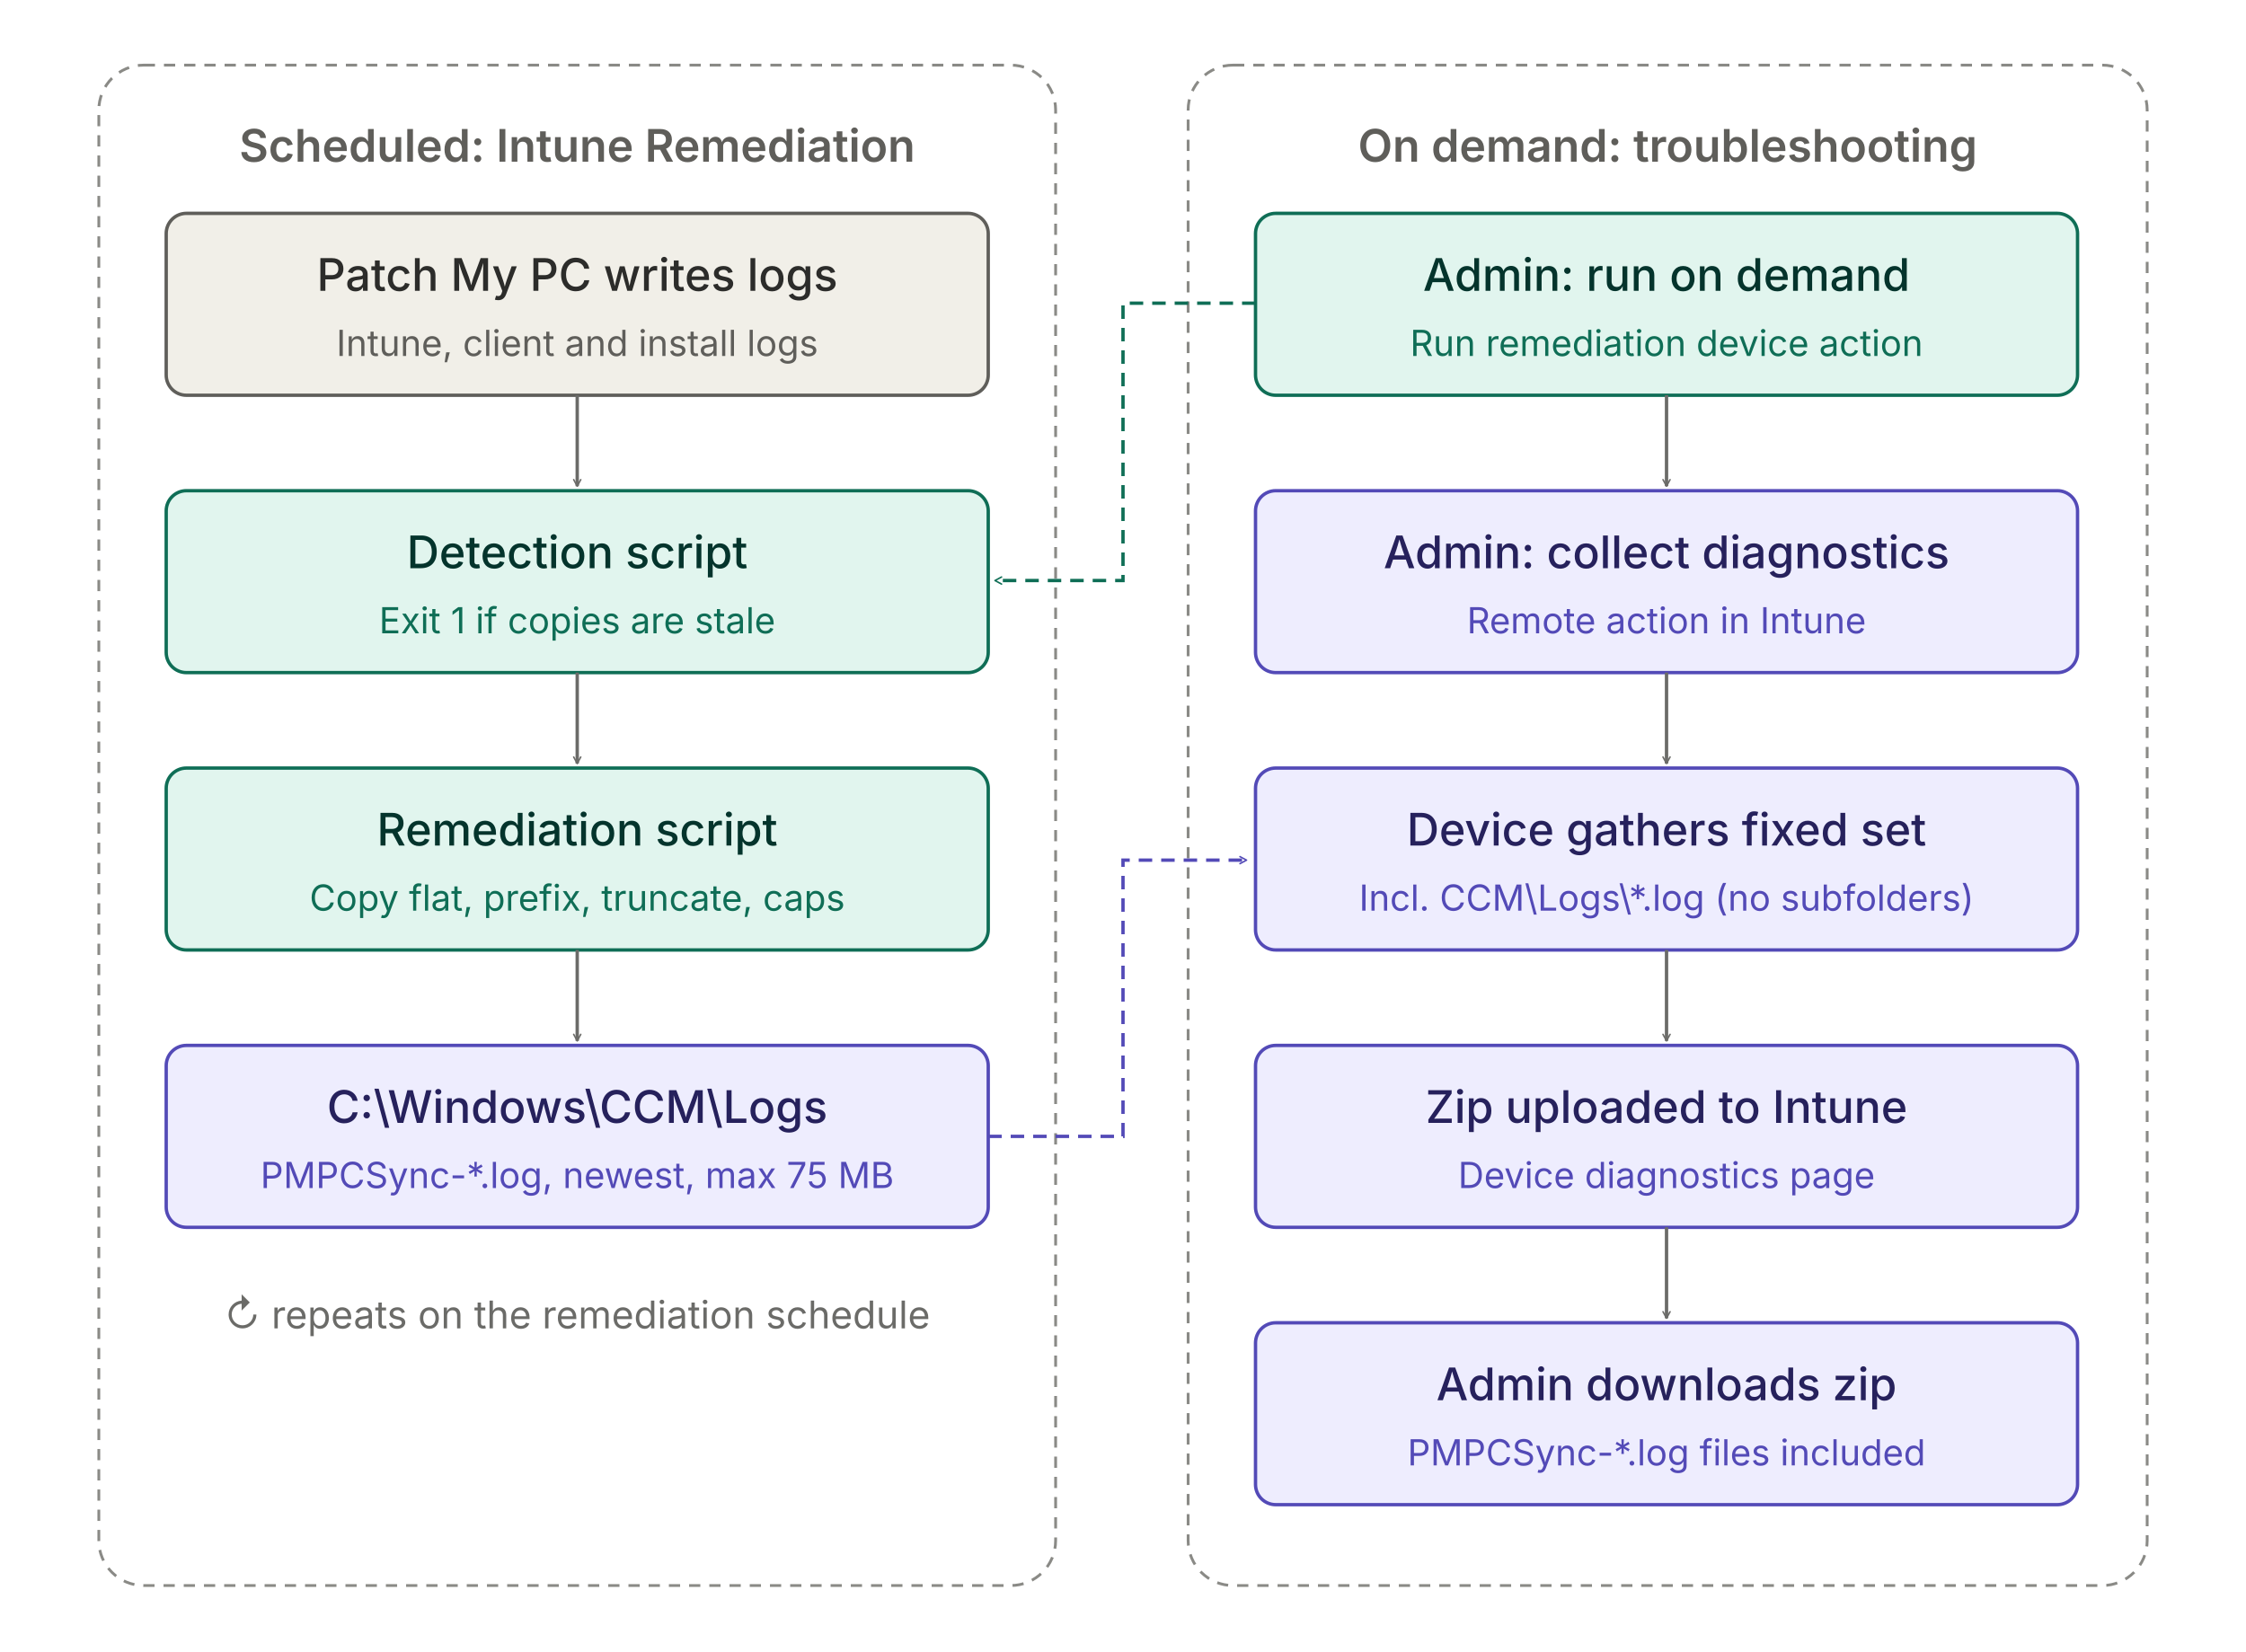
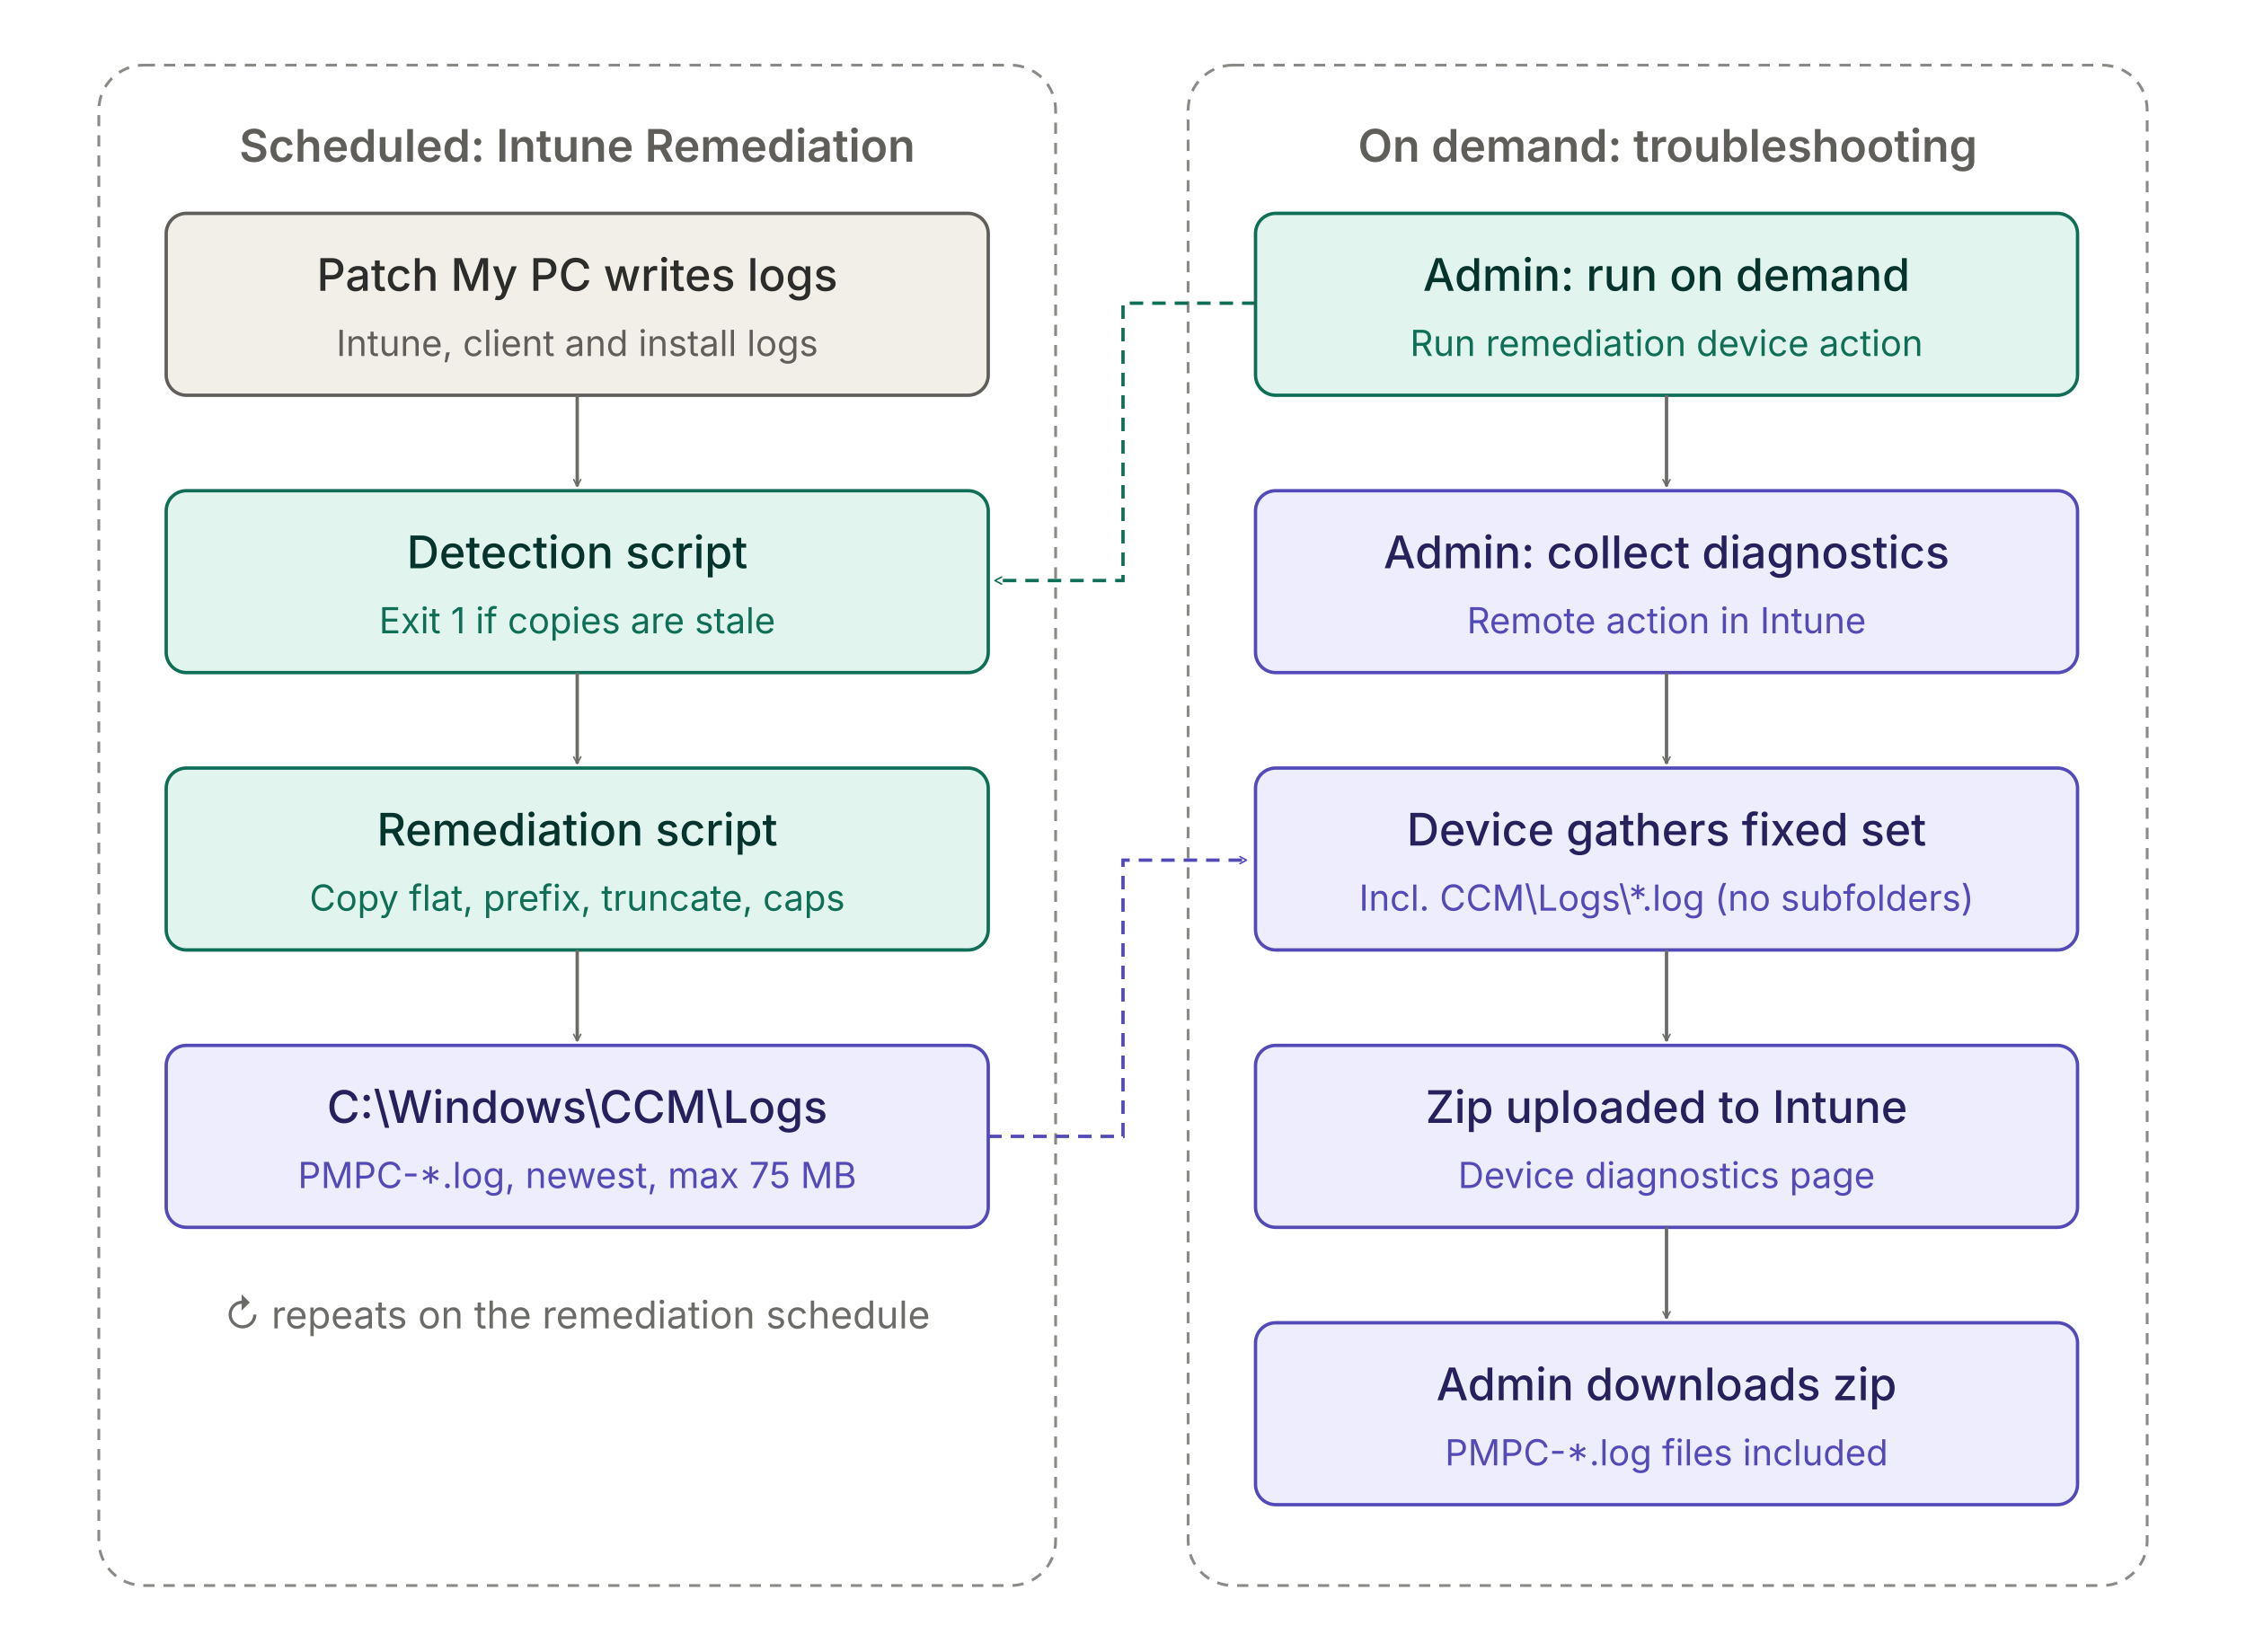
<svg xmlns="http://www.w3.org/2000/svg" width="2000" height="1471" viewBox="0 0 2000 1471" font-family="Inter, sans-serif">
  <defs>
    <marker id="a-gray" viewBox="0 0 20 20" refX="16" refY="10" markerWidth="9" markerHeight="9" orient="auto-start-reverse" markerUnits="userSpaceOnUse">
      <path d="M3 3 L16 10 L3 17" fill="none" stroke="#6B6B68" stroke-width="3" stroke-linecap="round" stroke-linejoin="round" />
    </marker>
    <marker id="a-green" viewBox="0 0 20 20" refX="16" refY="10" markerWidth="9" markerHeight="9" orient="auto-start-reverse" markerUnits="userSpaceOnUse">
      <path d="M3 3 L16 10 L3 17" fill="none" stroke="#0F6E56" stroke-width="3" stroke-linecap="round" stroke-linejoin="round" />
    </marker>
    <marker id="a-purple" viewBox="0 0 20 20" refX="16" refY="10" markerWidth="9" markerHeight="9" orient="auto-start-reverse" markerUnits="userSpaceOnUse">
      <path d="M3 3 L16 10 L3 17" fill="none" stroke="#534AB7" stroke-width="3" stroke-linecap="round" stroke-linejoin="round" />
    </marker>
  </defs>
  <rect x="88" y="58" width="852" height="1354" rx="40" fill="none" stroke="#8A8A86" stroke-width="2.5" stroke-dasharray="10 8" />
  <text x="514" y="144" text-anchor="middle" font-size="40" font-weight="600" fill="#5F5E5A">Scheduled: Intune Remediation</text>
  <rect x="1058" y="58" width="854" height="1354" rx="40" fill="none" stroke="#8A8A86" stroke-width="2.5" stroke-dasharray="10 8" />
  <text x="1485" y="144" text-anchor="middle" font-size="40" font-weight="600" fill="#5F5E5A">On demand: troubleshooting</text>
  <rect x="148" y="190" width="732" height="162" rx="18" fill="#F1EFE8" stroke="#5F5E5A" stroke-width="3" />
  <text x="514" y="259" text-anchor="middle" font-size="40" font-weight="500" fill="#2C2C2A">Patch My PC writes logs</text>
  <text x="514" y="317" text-anchor="middle" font-size="32" fill="#5F5E5A">Intune, client and install logs</text>
  <line x1="514" y1="352" x2="514" y2="433" stroke="#6B6B68" stroke-width="3" marker-end="url(#a-gray)" />
  <rect x="148" y="437" width="732" height="162" rx="18" fill="#E1F5EE" stroke="#0F6E56" stroke-width="3" />
  <text x="514" y="506" text-anchor="middle" font-size="40" font-weight="500" fill="#04342C">Detection script</text>
  <text x="514" y="564" text-anchor="middle" font-size="32" fill="#0F6E56">Exit 1 if copies are stale</text>
  <line x1="514" y1="599" x2="514" y2="680" stroke="#6B6B68" stroke-width="3" marker-end="url(#a-gray)" />
  <rect x="148" y="684" width="732" height="162" rx="18" fill="#E1F5EE" stroke="#0F6E56" stroke-width="3" />
  <text x="514" y="753" text-anchor="middle" font-size="40" font-weight="500" fill="#04342C">Remediation script</text>
  <text x="514" y="811" text-anchor="middle" font-size="32" fill="#0F6E56">Copy flat, prefix, truncate, caps</text>
  <line x1="514" y1="846" x2="514" y2="927" stroke="#6B6B68" stroke-width="3" marker-end="url(#a-gray)" />
  <rect x="148" y="931" width="732" height="162" rx="18" fill="#EEEDFE" stroke="#534AB7" stroke-width="3" />
  <text x="514" y="1000" text-anchor="middle" font-size="40" font-weight="500" fill="#26215C">C:\Windows\CCM\Logs</text>
-   <text x="514" y="1058" text-anchor="middle" font-size="32" fill="#534AB7">PMPCSync-*.log, newest, max 75 MB</text>
+   <text x="514" y="1058" text-anchor="middle" font-size="32" fill="#534AB7">PMPC-*.log, newest, max 75 MB</text>
  <rect x="1118" y="190" width="732" height="162" rx="18" fill="#E1F5EE" stroke="#0F6E56" stroke-width="3" />
  <text x="1484" y="259" text-anchor="middle" font-size="40" font-weight="500" fill="#04342C">Admin: run on demand</text>
  <text x="1484" y="317" text-anchor="middle" font-size="32" fill="#0F6E56">Run remediation device action</text>
  <line x1="1484" y1="352" x2="1484" y2="433" stroke="#6B6B68" stroke-width="3" marker-end="url(#a-gray)" />
  <rect x="1118" y="437" width="732" height="162" rx="18" fill="#EEEDFE" stroke="#534AB7" stroke-width="3" />
  <text x="1484" y="506" text-anchor="middle" font-size="40" font-weight="500" fill="#26215C">Admin: collect diagnostics</text>
  <text x="1484" y="564" text-anchor="middle" font-size="32" fill="#534AB7">Remote action in Intune</text>
  <line x1="1484" y1="599" x2="1484" y2="680" stroke="#6B6B68" stroke-width="3" marker-end="url(#a-gray)" />
  <rect x="1118" y="684" width="732" height="162" rx="18" fill="#EEEDFE" stroke="#534AB7" stroke-width="3" />
  <text x="1484" y="753" text-anchor="middle" font-size="40" font-weight="500" fill="#26215C">Device gathers fixed set</text>
  <text x="1484" y="811" text-anchor="middle" font-size="32" fill="#534AB7">Incl. CCM\Logs\*.log (no subfolders)</text>
  <line x1="1484" y1="846" x2="1484" y2="927" stroke="#6B6B68" stroke-width="3" marker-end="url(#a-gray)" />
  <rect x="1118" y="931" width="732" height="162" rx="18" fill="#EEEDFE" stroke="#534AB7" stroke-width="3" />
  <text x="1484" y="1000" text-anchor="middle" font-size="40" font-weight="500" fill="#26215C">Zip uploaded to Intune</text>
  <text x="1484" y="1058" text-anchor="middle" font-size="32" fill="#534AB7">Device diagnostics page</text>
  <line x1="1484" y1="1093" x2="1484" y2="1174" stroke="#6B6B68" stroke-width="3" marker-end="url(#a-gray)" />
  <rect x="1118" y="1178" width="732" height="162" rx="18" fill="#EEEDFE" stroke="#534AB7" stroke-width="3" />
  <text x="1484" y="1247" text-anchor="middle" font-size="40" font-weight="500" fill="#26215C">Admin downloads zip</text>
-   <text x="1484" y="1305" text-anchor="middle" font-size="32" fill="#534AB7">PMPCSync-*.log files included</text>
+   <text x="1484" y="1305" text-anchor="middle" font-size="32" fill="#534AB7">PMPC-*.log files included</text>
  <path d="M1118 270 H1000 V517 H886" fill="none" stroke="#0F6E56" stroke-width="3" stroke-dasharray="12 8" marker-end="url(#a-green)" />
  <path d="M880 1012 H1000 V766 H1110" fill="none" stroke="#534AB7" stroke-width="3" stroke-dasharray="12 8" marker-end="url(#a-purple)" />
  <text x="514" y="1183" text-anchor="middle" font-size="34" fill="#6B6B68">↻ repeats on the remediation schedule</text>
</svg>
